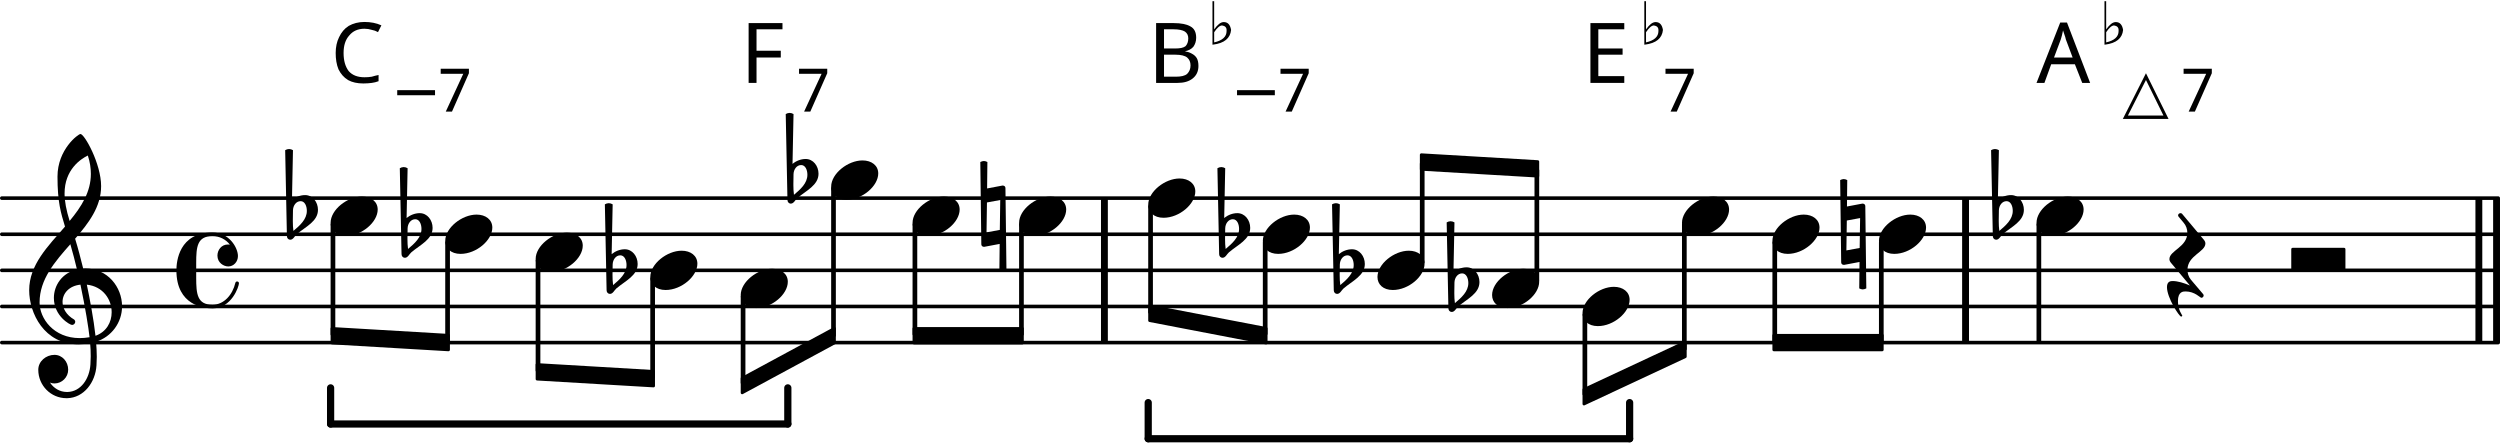
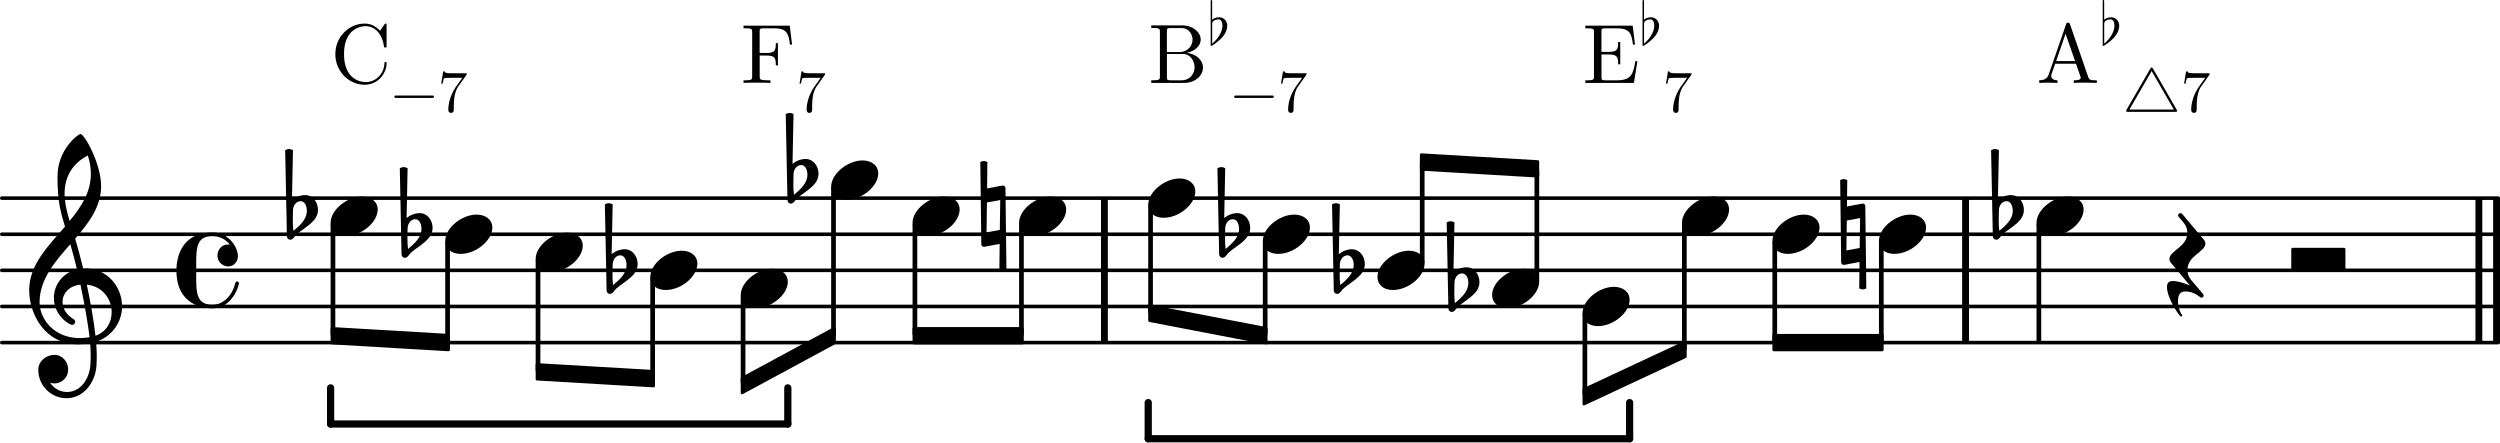
<svg xmlns="http://www.w3.org/2000/svg" version="1.2" width="121.656mm" height="21.524mm" viewBox="0 0 69.229 12.248" id="svg87">
  <defs id="defs87" />
  <style type="text/css" id="style1">
tspan { white-space: pre; }
</style>
  <g transform="translate(69.0387,7.4863)" id="g1">
-     <rect x="0" y="-2" width="0.19" height="4" ry="0" fill="currentColor" id="rect1" />
+     <path id="rect1" style="fill:currentColor" d="M 0,-2 H 0.19 V 2 H 0 Z" />
  </g>
  <g transform="translate(68.5487,7.4863)" id="g2">
-     <rect x="0" y="-2" width="0.19" height="4" ry="0" fill="currentColor" id="rect2" />
+     <path id="rect2" style="fill:currentColor" d="M 0,-2 H 0.19 V 2 H 0 Z" />
  </g>
  <g transform="translate(0,9.4863)" id="g3">
-     <line stroke-linejoin="round" stroke-linecap="round" stroke-width="0.1" stroke="currentColor" x1="0.05" y1="0" x2="69.179" y2="0" id="line2" />
+     <path id="line2" style="stroke:currentColor;stroke-width:0.1;stroke-linecap:round;stroke-linejoin:round" d="M 0.05,0 H 69.179" />
  </g>
  <g transform="translate(0,8.4863)" id="g4">
-     <line stroke-linejoin="round" stroke-linecap="round" stroke-width="0.1" stroke="currentColor" x1="0.05" y1="0" x2="69.179" y2="0" id="line3" />
+     <path id="line3" style="stroke:currentColor;stroke-width:0.1;stroke-linecap:round;stroke-linejoin:round" d="M 0.05,0 H 69.179" />
  </g>
  <g transform="translate(0,7.4863)" id="g5">
-     <line stroke-linejoin="round" stroke-linecap="round" stroke-width="0.1" stroke="currentColor" x1="0.05" y1="0" x2="69.179" y2="0" id="line4" />
+     <path id="line4" style="stroke:currentColor;stroke-width:0.1;stroke-linecap:round;stroke-linejoin:round" d="M 0.05,0 H 69.179" />
  </g>
  <g transform="translate(0,6.4863)" id="g6">
-     <line stroke-linejoin="round" stroke-linecap="round" stroke-width="0.1" stroke="currentColor" x1="0.05" y1="0" x2="69.179" y2="0" id="line5" />
+     <path id="line5" style="stroke:currentColor;stroke-width:0.1;stroke-linecap:round;stroke-linejoin:round" d="M 0.05,0 H 69.179" />
  </g>
  <g transform="translate(0,5.4863)" id="g7">
-     <line stroke-linejoin="round" stroke-linecap="round" stroke-width="0.1" stroke="currentColor" x1="0.05" y1="0" x2="69.179" y2="0" id="line6" />
+     <path id="line6" style="stroke:currentColor;stroke-width:0.1;stroke-linecap:round;stroke-linejoin:round" d="M 0.05,0 H 69.179" />
  </g>
  <g transform="translate(54.3345,7.4863)" id="g8">
-     <rect x="0" y="-2" width="0.19" height="4" ry="0" fill="currentColor" id="rect7" />
+     <path id="rect7" style="fill:currentColor" d="M 0,-2 H 0.19 V 2 H 0 Z" />
  </g>
  <g transform="translate(30.4879,7.4863)" id="g9">
-     <rect x="0" y="-2" width="0.19" height="4" ry="0" fill="currentColor" id="rect8" />
+     <path id="rect8" style="fill:currentColor" d="M 0,-2 H 0.19 V 2 H 0 Z" />
  </g>
  <g transform="translate(49.0811,9.4863)" id="g10">
-     <polygon stroke-linejoin="round" stroke-linecap="round" stroke-width="0.08" fill="currentColor" stroke="currentColor" points="0.04,0.2 0.04,-0.2 3.04,-0.2 3.04,0.2 " id="polygon9" />
+     <path id="polygon9" style="fill:currentColor;stroke:currentColor;stroke-width:0.08;stroke-linecap:round;stroke-linejoin:round" d="M 3.04,-0.2 V 0.2 H 0.04 v -0.4 z" />
  </g>
  <g transform="translate(43.8227,10.9863)" id="g11">
-     <polygon stroke-linejoin="round" stroke-linecap="round" stroke-width="0.08" fill="currentColor" stroke="currentColor" points="0.04,0.2 0.04,-0.2 2.844,-1.51 2.844,-1.11 " id="polygon10" />
+     <path id="polygon10" style="fill:currentColor;stroke:currentColor;stroke-width:0.08;stroke-linecap:round;stroke-linejoin:round" d="m 2.844,-1.51 v 0.4 L 0.04,0.2 v -0.4 z" />
  </g>
  <g transform="translate(9.155,2.2955)" id="g12">
-     <text font-family="'NewComputerModern Math'" font-size="2.331px" text-anchor="start" fill="currentColor" id="text11">
-       <tspan id="tspan11">C</tspan>
-     </text>
+     <path style="font-size:2.331px;font-family:'NewComputerModern Math';white-space:pre" d="m 1.55,-0.543 c 0,-0.023 0,-0.04 -0.03,-0.04 -0.026,0 -0.026,0.014 -0.028,0.037 -0.019,0.333 -0.268,0.524 -0.522,0.524 -0.142,0 -0.599,-0.079 -0.599,-0.774 0,-0.697 0.455,-0.776 0.597,-0.776 0.254,0 0.461,0.212 0.508,0.552 0.005,0.033 0.005,0.04 0.037,0.04 0.037,0 0.037,-0.007 0.037,-0.056 v -0.552 c 0,-0.04 0,-0.056 -0.026,-0.056 -0.009,0 -0.019,0 -0.037,0.028 l -0.117,0.172 C 1.284,-1.527 1.165,-1.643 0.942,-1.643 c -0.436,0 -0.811,0.371 -0.811,0.846 0,0.482 0.378,0.848 0.811,0.848 0.38,0 0.608,-0.324 0.608,-0.594 z" id="text11" aria-label="C" />
  </g>
  <g transform="translate(10.828,3.0901)" id="g13">
-     <text font-family="'NewComputerModern Math'" font-size="1.648px" text-anchor="start" fill="currentColor" id="text12">
-       <tspan id="tspan12">−</tspan>
-     </text>
+     <path style="font-size:1.648px;font-family:'NewComputerModern Math';white-space:pre" d="m 1.19,-0.412 c 0,-0.018 -0.015,-0.033 -0.033,-0.033 H 0.125 c -0.018,0 -0.033,0.015 -0.033,0.033 0,0.018 0.015,0.033 0.033,0.033 h 1.032 c 0.018,0 0.033,-0.015 0.033,-0.033 z" id="text12" aria-label="−" />
  </g>
  <g transform="translate(12.1255,3.0901)" id="g14">
-     <text font-family="'NewComputerModern Math'" font-size="1.648px" text-anchor="start" fill="currentColor" id="text13">
-       <tspan id="tspan13">7</tspan>
-     </text>
+     <path style="font-size:1.648px;font-family:'NewComputerModern Math';white-space:pre" d="M 0.799,-1.061 H 0.399 c -0.201,0 -0.204,-0.021 -0.211,-0.053 h -0.041 L 0.092,-0.775 h 0.041 c 0.005,-0.026 0.02,-0.13 0.041,-0.15 0.012,-0.01 0.14,-0.01 0.162,-0.01 h 0.341 l -0.185,0.26 c -0.148,0.222 -0.203,0.452 -0.203,0.62 0,0.016 0,0.091 0.076,0.091 0.076,0 0.076,-0.074 0.076,-0.091 v -0.084 c 0,-0.091 0.005,-0.181 0.018,-0.27 0.007,-0.038 0.03,-0.18 0.102,-0.282 l 0.222,-0.313 C 0.799,-1.023 0.799,-1.027 0.799,-1.061 Z" id="text13" aria-label="7" />
  </g>
  <g transform="translate(9.155,5.9863)" id="g15">
    <path transform="scale(0.004,-0.004)" d="M 0,-46 C 0,45 116,136 217,136 280,136 326,101 326,46 326,-41 216,-136 106,-136 39,-136 0,-97 0,-46 Z" fill="currentColor" id="path14" />
  </g>
  <g transform="translate(0.8,8.4863)" id="g16">
    <path transform="scale(0.004,-0.004)" d="m 266,-635 h -6 c -108,0 -195,88 -195,197 0,58 53,103 112,103 54,0 95,-47 95,-103 0,-52 -43,-95 -95,-95 -11,0 -21,2 -31,6 26,-39 68,-65 117,-65 h 4 z m 135,786 c 19,-89 48,-242 60,-354 76,27 112,94 112,163 0,89 -60,179 -172,191 z M 74,28 c 0,-112 98,-247 278,-247 21,0 44,2 68,6 -7,64 -29,203 -63,364 -79,-8 -124,-61 -124,-119 0,-44 25,-91 81,-123 5,-5 7,-10 7,-15 0,-11 -10,-22 -22,-22 -15,0 -126,62 -126,187 0,88 58,174 160,197 -14,58 -29,117 -46,175 C 180,310 74,188 74,28 Z m 283,1166 c 28,0 143,-206 143,-361 0,-143 -86,-255 -180,-364 21,-68 39,-138 56,-207 5,0 10,1 14,1 155,0 255,-129 255,-262 0,-113 -74,-212 -180,-245 3,-35 5,-70 5,-105 0,-19 -1,-39 -2,-58 -7,-119 -88,-225 -202,-228 l 1,43 c 93,2 153,92 159,191 1,18 2,37 2,55 0,31 -1,61 -4,92 -28,-5 -55,-8 -80,-8 -239,0 -342,217 -342,374 0,177 131,306 248,441 -29,96 -52,170 -52,346 0,189 144,295 159,295 z M 247,782 c 0,-55 12,-115 35,-190 83,100 147,202 147,326 0,40 -6,82 -21,127 -49,-24 -161,-97 -161,-263 z" fill="currentColor" id="path15" />
  </g>
  <g transform="translate(4.885,7.4863)" id="g17">
    <path transform="scale(0.004,-0.004)" d="M 433,-89 C 433,-111 383,-263 250,-263 191,-263 0,-244 0,0 0,62 18,262 250,262 366,262 426,156 426,99 426,59 396,27 359,27 c -31,0 -75,25 -75,75 0,38 27,77 72,77 4,0 9,0 14,-1 -28,37 -72,59 -120,59 C 144,237 137,164 137,51 V 0 -51 c 0,-113 7,-187 113,-187 80,0 139,70 158,151 2,7 7,10 12,10 6,0 13,-4 13,-12 z" fill="currentColor" id="path16" />
  </g>
  <g transform="translate(9.22,7.4863)" id="g18">
-     <rect x="-0.065" y="-1.314" width="0.13" height="3.128" ry="0.04" fill="currentColor" id="rect17" />
+     <path id="rect17" style="fill:currentColor" d="m -0.025,-1.314 h 0.05 c 0.022,0 0.04,0.018 0.04,0.04 v 3.048 c 0,0.022 -0.018,0.04 -0.04,0.04 h -0.05 c -0.022,0 -0.04,-0.018 -0.04,-0.04 V -1.274 c 0,-0.022 0.018,-0.04 0.04,-0.04 z" />
  </g>
  <g transform="translate(8.005,5.9863)" id="g19">
    <path transform="scale(0.004,-0.004)" d="m 27,41 -1,-66 v -11 c 0,-22 1,-44 4,-66 45,38 93,80 93,139 0,33 -14,67 -43,67 C 49,104 28,74 27,41 Z m -42,-179 -12,595 c 8,5 18,8 27,8 9,0 19,-3 27,-8 L 20,112 c 25,21 58,34 91,34 52,0 89,-48 89,-102 0,-80 -86,-117 -147,-169 -15,-13 -24,-38 -45,-38 -13,0 -23,11 -23,25 z" fill="currentColor" id="path18" />
  </g>
  <g transform="translate(39.3185,4.4863)" id="g20">
-     <polygon stroke-linejoin="round" stroke-linecap="round" stroke-width="0.08" fill="currentColor" stroke="currentColor" points="0.04,0.2 0.04,-0.2 3.264,-0.01 3.264,0.39 " id="polygon19" />
+     <path id="polygon19" style="fill:currentColor;stroke:currentColor;stroke-width:0.08;stroke-linecap:round;stroke-linejoin:round" d="m 3.264,-0.01 v 0.4 L 0.04,0.2 v -0.4 z" />
  </g>
  <g transform="translate(12.3292,6.4863)" id="g21">
    <path transform="scale(0.004,-0.004)" d="M 0,-46 C 0,45 116,136 217,136 280,136 326,101 326,46 326,-41 216,-136 106,-136 39,-136 0,-97 0,-46 Z" fill="currentColor" id="path20" />
  </g>
  <g transform="translate(12.3942,7.4863)" id="g22">
-     <rect x="-0.065" y="-0.814" width="0.13" height="2.81" ry="0.04" fill="currentColor" id="rect21" />
+     <path id="rect21" style="fill:currentColor" d="m -0.025,-0.814 h 0.05 c 0.022,0 0.04,0.018 0.04,0.04 V 1.956 c 0,0.022 -0.018,0.04 -0.04,0.04 h -0.05 c -0.022,0 -0.04,-0.018 -0.04,-0.04 v -2.73 c 0,-0.022 0.018,-0.04 0.04,-0.04 z" />
  </g>
  <g transform="translate(11.1792,6.4863)" id="g23">
    <path transform="scale(0.004,-0.004)" d="m 27,41 -1,-66 v -11 c 0,-22 1,-44 4,-66 45,38 93,80 93,139 0,33 -14,67 -43,67 C 49,104 28,74 27,41 Z m -42,-179 -12,595 c 8,5 18,8 27,8 9,0 19,-3 27,-8 L 20,112 c 25,21 58,34 91,34 52,0 89,-48 89,-102 0,-80 -86,-117 -147,-169 -15,-13 -24,-38 -45,-38 -13,0 -23,11 -23,25 z" fill="currentColor" id="path22" />
  </g>
  <g transform="translate(31.7959,8.6763)" id="g24">
-     <polygon stroke-linejoin="round" stroke-linecap="round" stroke-width="0.08" fill="currentColor" stroke="currentColor" points="0.04,0.2 0.04,-0.2 3.264,0.42 3.264,0.82 " id="polygon23" />
+     <path id="polygon23" style="fill:currentColor;stroke:currentColor;stroke-width:0.08;stroke-linecap:round;stroke-linejoin:round" d="m 3.264,0.42 v 0.4 L 0.04,0.2 v -0.4 z" />
  </g>
  <g transform="translate(14.8334,6.9863)" id="g25">
    <path transform="scale(0.004,-0.004)" d="M 0,-46 C 0,45 116,136 217,136 280,136 326,101 326,46 326,-41 216,-136 106,-136 39,-136 0,-97 0,-46 Z" fill="currentColor" id="path24" />
  </g>
  <g transform="translate(14.8984,7.4863)" id="g26">
-     <rect x="-0.065" y="-0.314" width="0.13" height="3.128" ry="0.04" fill="currentColor" id="rect25" />
+     <path id="rect25" style="fill:currentColor" d="m -0.025,-0.314 h 0.05 c 0.022,0 0.04,0.018 0.04,0.04 V 2.774 c 0,0.022 -0.018,0.04 -0.04,0.04 h -0.05 c -0.022,0 -0.04,-0.018 -0.04,-0.04 v -3.048 c 0,-0.022 0.018,-0.04 0.04,-0.04 z" />
  </g>
  <g transform="translate(25.2702,9.2963)" id="g27">
-     <polygon stroke-linejoin="round" stroke-linecap="round" stroke-width="0.08" fill="currentColor" stroke="currentColor" points="0.04,0.2 0.04,-0.2 3.04,-0.2 3.04,0.2 " id="polygon26" />
+     <path id="polygon26" style="fill:currentColor;stroke:currentColor;stroke-width:0.08;stroke-linecap:round;stroke-linejoin:round" d="M 3.04,-0.2 V 0.2 H 0.04 v -0.4 z" />
  </g>
  <g transform="translate(18.0076,7.4863)" id="g28">
    <path transform="scale(0.004,-0.004)" d="M 0,-46 C 0,45 116,136 217,136 280,136 326,101 326,46 326,-41 216,-136 106,-136 39,-136 0,-97 0,-46 Z" fill="currentColor" id="path27" />
  </g>
  <g transform="translate(18.0726,7.4863)" id="g29">
-     <rect x="-0.065" y="0.186" width="0.13" height="2.81" ry="0.04" fill="currentColor" id="rect28" />
+     <path id="rect28" style="fill:currentColor" d="m -0.025,0.186 h 0.05 c 0.022,0 0.04,0.018 0.04,0.04 V 2.956 c 0,0.022 -0.018,0.04 -0.04,0.04 h -0.05 c -0.022,0 -0.04,-0.018 -0.04,-0.04 V 0.226 c 0,-0.022 0.018,-0.04 0.04,-0.04 z" />
  </g>
  <g transform="translate(16.8576,7.4863)" id="g30">
    <path transform="scale(0.004,-0.004)" d="m 27,41 -1,-66 v -11 c 0,-22 1,-44 4,-66 45,38 93,80 93,139 0,33 -14,67 -43,67 C 49,104 28,74 27,41 Z m -42,-179 -12,595 c 8,5 18,8 27,8 9,0 19,-3 27,-8 L 20,112 c 25,21 58,34 91,34 52,0 89,-48 89,-102 0,-80 -86,-117 -147,-169 -15,-13 -24,-38 -45,-38 -13,0 -23,11 -23,25 z" fill="currentColor" id="path29" />
  </g>
  <g transform="translate(20.5118,2.2955)" id="g31">
-     <text font-family="'NewComputerModern Math'" font-size="2.331px" text-anchor="start" fill="currentColor" id="text30">
-       <tspan id="tspan30">F</tspan>
-     </text>
+     <path style="font-size:2.331px;font-family:'NewComputerModern Math';white-space:pre" d="M 1.422,-1.061 1.357,-1.585 H 0.077 v 0.072 h 0.056 c 0.179,0 0.184,0.026 0.184,0.11 v 1.221 c 0,0.084 -0.005,0.11 -0.184,0.11 H 0.077 V 0 c 0.082,-0.007 0.263,-0.007 0.354,-0.007 0.096,0 0.308,0 0.392,0.007 v -0.072 h -0.077 c -0.221,0 -0.221,-0.03 -0.221,-0.112 v -0.573 h 0.2 c 0.224,0 0.247,0.075 0.247,0.273 h 0.058 V -1.102 h -0.058 c 0,0.196 -0.023,0.273 -0.247,0.273 H 0.524 V -1.419 c 0,-0.077 0.005,-0.093 0.114,-0.093 h 0.28 c 0.35,0 0.408,0.131 0.445,0.452 z" id="text30" aria-label="F" />
  </g>
  <g transform="translate(22.0483,3.0901)" id="g32">
-     <text font-family="'NewComputerModern Math'" font-size="1.648px" text-anchor="start" fill="currentColor" id="text31">
-       <tspan id="tspan31">7</tspan>
-     </text>
+     <path style="font-size:1.648px;font-family:'NewComputerModern Math';white-space:pre" d="M 0.799,-1.061 H 0.399 c -0.201,0 -0.204,-0.021 -0.211,-0.053 h -0.041 L 0.092,-0.775 h 0.041 c 0.005,-0.026 0.02,-0.13 0.041,-0.15 0.012,-0.01 0.14,-0.01 0.162,-0.01 h 0.341 l -0.185,0.26 c -0.148,0.222 -0.203,0.452 -0.203,0.62 0,0.016 0,0.091 0.076,0.091 0.076,0 0.076,-0.074 0.076,-0.091 v -0.084 c 0,-0.091 0.005,-0.181 0.018,-0.27 0.007,-0.038 0.03,-0.18 0.102,-0.282 l 0.222,-0.313 C 0.799,-1.023 0.799,-1.027 0.799,-1.061 Z" id="text31" aria-label="7" />
  </g>
  <g transform="translate(20.5118,7.9863)" id="g33">
    <path transform="scale(0.004,-0.004)" d="M 0,-46 C 0,45 116,136 217,136 280,136 326,101 326,46 326,-41 216,-136 106,-136 39,-136 0,-97 0,-46 Z" fill="currentColor" id="path32" />
  </g>
  <g transform="translate(20.5768,7.4863)" id="g34">
-     <rect x="-0.065" y="0.686" width="0.13" height="2.47" ry="0.04" fill="currentColor" id="rect33" />
+     <path id="rect33" style="fill:currentColor" d="m -0.025,0.686 h 0.05 c 0.022,0 0.04,0.018 0.04,0.04 V 3.116 c 0,0.022 -0.018,0.04 -0.04,0.04 h -0.05 c -0.022,0 -0.04,-0.018 -0.04,-0.04 V 0.726 c 0,-0.022 0.018,-0.04 0.04,-0.04 z" />
  </g>
  <g transform="translate(31.7959,12.1485)" id="g35">
-     <line stroke-linejoin="round" stroke-linecap="round" stroke-width="0.2" stroke="currentColor" x1="13.331" y1="0" x2="13.331" y2="-1" id="line34" />
+     <path id="line34" style="stroke:currentColor;stroke-width:0.2;stroke-linecap:round;stroke-linejoin:round" d="M 13.331,0 V -1" />
  </g>
  <g transform="translate(31.7959,12.1485)" id="g36">
-     <line stroke-linejoin="round" stroke-linecap="round" stroke-width="0.2" stroke="currentColor" x1="0" y1="0" x2="0" y2="-1" id="line35" />
+     <path id="line35" style="stroke:currentColor;stroke-width:0.2;stroke-linecap:round;stroke-linejoin:round" d="M 0,0 V -1" />
  </g>
  <g transform="translate(31.7959,12.1485)" id="g37">
-     <line stroke-linejoin="round" stroke-linecap="round" stroke-width="0.2" stroke="currentColor" x1="0" y1="0" x2="13.331" y2="0" id="line36" />
+     <path id="line36" style="stroke:currentColor;stroke-width:0.2;stroke-linecap:round;stroke-linejoin:round" d="M 0,0 H 13.331" />
  </g>
  <g transform="translate(23.016,4.9863)" id="g38">
    <path transform="scale(0.004,-0.004)" d="M 0,-46 C 0,45 116,136 217,136 280,136 326,101 326,46 326,-41 216,-136 106,-136 39,-136 0,-97 0,-46 Z" fill="currentColor" id="path37" />
  </g>
  <g transform="translate(23.081,7.4863)" id="g39">
-     <rect x="-0.065" y="-2.314" width="0.13" height="4.158" ry="0.04" fill="currentColor" id="rect38" />
+     <path id="rect38" style="fill:currentColor" d="m -0.025,-2.314 h 0.05 c 0.022,0 0.04,0.018 0.04,0.04 v 4.078 c 0,0.022 -0.018,0.04 -0.04,0.04 h -0.05 c -0.022,0 -0.04,-0.018 -0.04,-0.04 v -4.078 c 0,-0.022 0.018,-0.04 0.04,-0.04 z" />
  </g>
  <g transform="translate(21.866,4.9863)" id="g40">
    <path transform="scale(0.004,-0.004)" d="m 27,41 -1,-66 v -11 c 0,-22 1,-44 4,-66 45,38 93,80 93,139 0,33 -14,67 -43,67 C 49,104 28,74 27,41 Z m -42,-179 -12,595 c 8,5 18,8 27,8 9,0 19,-3 27,-8 L 20,112 c 25,21 58,34 91,34 52,0 89,-48 89,-102 0,-80 -86,-117 -147,-169 -15,-13 -24,-38 -45,-38 -13,0 -23,11 -23,25 z" fill="currentColor" id="path39" />
  </g>
  <g transform="translate(20.5118,10.6763)" id="g41">
-     <polygon stroke-linejoin="round" stroke-linecap="round" stroke-width="0.08" fill="currentColor" stroke="currentColor" points="0.04,0.2 0.04,-0.2 2.594,-1.58 2.594,-1.18 " id="polygon40" />
+     <path id="polygon40" style="fill:currentColor;stroke:currentColor;stroke-width:0.08;stroke-linecap:round;stroke-linejoin:round" d="m 2.594,-1.58 v 0.4 L 0.04,0.2 v -0.4 z" />
  </g>
  <g transform="translate(25.2702,5.9863)" id="g42">
    <path transform="scale(0.004,-0.004)" d="M 0,-46 C 0,45 116,136 217,136 280,136 326,101 326,46 326,-41 216,-136 106,-136 39,-136 0,-97 0,-46 Z" fill="currentColor" id="path41" />
  </g>
  <g transform="translate(25.3352,7.4863)" id="g43">
-     <rect x="-0.065" y="-1.314" width="0.13" height="3.124" ry="0.04" fill="currentColor" id="rect42" />
+     <path id="rect42" style="fill:currentColor" d="m -0.025,-1.314 h 0.05 c 0.022,0 0.04,0.018 0.04,0.04 v 3.044 c 0,0.022 -0.018,0.04 -0.04,0.04 h -0.05 c -0.022,0 -0.04,-0.018 -0.04,-0.04 V -1.274 c 0,-0.022 0.018,-0.04 0.04,-0.04 z" />
  </g>
  <g transform="translate(14.8334,10.2963)" id="g44">
-     <polygon stroke-linejoin="round" stroke-linecap="round" stroke-width="0.08" fill="currentColor" stroke="currentColor" points="0.04,0.2 0.04,-0.2 3.264,-0.01 3.264,0.39 " id="polygon43" />
+     <path id="polygon43" style="fill:currentColor;stroke:currentColor;stroke-width:0.08;stroke-linecap:round;stroke-linejoin:round" d="m 3.264,-0.01 v 0.4 L 0.04,0.2 v -0.4 z" />
  </g>
  <g transform="translate(28.2204,5.9863)" id="g45">
    <path transform="scale(0.004,-0.004)" d="M 0,-46 C 0,45 116,136 217,136 280,136 326,101 326,46 326,-41 216,-136 106,-136 39,-136 0,-97 0,-46 Z" fill="currentColor" id="path44" />
  </g>
  <g transform="translate(28.2854,7.4863)" id="g46">
-     <rect x="-0.065" y="-1.314" width="0.13" height="3.124" ry="0.04" fill="currentColor" id="rect45" />
+     <path id="rect45" style="fill:currentColor" d="m -0.025,-1.314 h 0.05 c 0.022,0 0.04,0.018 0.04,0.04 v 3.044 c 0,0.022 -0.018,0.04 -0.04,0.04 h -0.05 c -0.022,0 -0.04,-0.018 -0.04,-0.04 V -1.274 c 0,-0.022 0.018,-0.04 0.04,-0.04 z" />
  </g>
  <g transform="translate(27.1744,5.9863)" id="g47">
    <path transform="scale(0.004,-0.004)" d="m -7,375 c 8,4 17,7 25,7 8,0 16,-3 24,-7 l -2,-183 106,20 h 3 c 10,0 18,-7 18,-17 l 7,-570 c -8,-4 -17,-7 -25,-7 -8,0 -16,3 -24,7 l 2,183 -106,-20 h -3 c -10,0 -18,7 -18,17 z M 131,112 39,95 l -3,-207 92,17 z" fill="currentColor" id="path46" />
  </g>
  <g transform="translate(9.155,9.2963)" id="g48">
-     <polygon stroke-linejoin="round" stroke-linecap="round" stroke-width="0.08" fill="currentColor" stroke="currentColor" points="0.04,0.2 0.04,-0.2 3.264,-0.01 3.264,0.39 " id="polygon47" />
+     <path id="polygon47" style="fill:currentColor;stroke:currentColor;stroke-width:0.08;stroke-linecap:round;stroke-linejoin:round" d="m 3.264,-0.01 v 0.4 L 0.04,0.2 v -0.4 z" />
  </g>
  <g transform="translate(31.7959,2.2955)" id="g49">
-     <text font-family="'NewComputerModern Math'" font-size="2.331px" text-anchor="start" fill="currentColor" id="text48">
-       <tspan id="tspan48">B</tspan>
-     </text>
+     <path style="font-size:2.331px;font-family:'NewComputerModern Math';white-space:pre" d="m 1.517,-0.427 c 0,-0.203 -0.191,-0.378 -0.45,-0.406 0.226,-0.044 0.387,-0.193 0.387,-0.366 0,-0.203 -0.214,-0.394 -0.517,-0.394 H 0.084 v 0.072 H 0.14 c 0.179,0 0.184,0.026 0.184,0.11 v 1.228 c 0,0.084 -0.005,0.11 -0.184,0.11 H 0.084 V 0 H 0.998 C 1.308,0 1.517,-0.207 1.517,-0.427 Z M 1.228,-1.198 c 0,0.149 -0.114,0.345 -0.373,0.345 H 0.517 V -1.426 c 0,-0.077 0.005,-0.093 0.114,-0.093 h 0.289 c 0.226,0 0.308,0.198 0.308,0.322 z m 0.056,0.769 c 0,0.165 -0.121,0.357 -0.361,0.357 h -0.291 c -0.11,0 -0.114,-0.016 -0.114,-0.093 v -0.636 h 0.438 c 0.231,0 0.329,0.217 0.329,0.373 z" id="text48" aria-label="B" />
  </g>
  <g transform="translate(33.4347,1.236)" id="g50">
-     <text font-family="'NewComputerModern Math'" font-size="1.648px" text-anchor="start" fill="currentColor" id="text49">
-       <tspan id="tspan49">♭</tspan>
-     </text>
+     <path style="font-size:1.648px;font-family:'NewComputerModern Math';white-space:pre" d="m 0.549,-0.529 c 0,-0.122 -0.091,-0.229 -0.226,-0.229 -0.092,0 -0.158,0.038 -0.191,0.069 v -0.501 c 0,-0.031 0,-0.046 -0.02,-0.046 -0.021,0 -0.021,0.013 -0.021,0.046 v 1.18 c 0,0.033 0,0.046 0.021,0.046 0.016,0 0.188,-0.119 0.279,-0.216 0.091,-0.097 0.158,-0.213 0.158,-0.349 z m -0.133,0 c 0,0.26 -0.244,0.47 -0.283,0.503 v -0.539 c 0,-0.038 0,-0.073 0.054,-0.104 0.051,-0.03 0.124,-0.03 0.124,-0.03 0.076,0 0.105,0.089 0.105,0.17 z" id="text49" aria-label="♭" />
  </g>
  <g transform="translate(34.0835,3.0901)" id="g51">
-     <text font-family="'NewComputerModern Math'" font-size="1.648px" text-anchor="start" fill="currentColor" id="text50">
-       <tspan id="tspan50">−</tspan>
-     </text>
+     <path style="font-size:1.648px;font-family:'NewComputerModern Math';white-space:pre" d="m 1.19,-0.412 c 0,-0.018 -0.015,-0.033 -0.033,-0.033 H 0.125 c -0.018,0 -0.033,0.015 -0.033,0.033 0,0.018 0.015,0.033 0.033,0.033 h 1.032 c 0.018,0 0.033,-0.015 0.033,-0.033 z" id="text50" aria-label="−" />
  </g>
  <g transform="translate(35.3809,3.0901)" id="g52">
-     <text font-family="'NewComputerModern Math'" font-size="1.648px" text-anchor="start" fill="currentColor" id="text51">
-       <tspan id="tspan51">7</tspan>
-     </text>
+     <path style="font-size:1.648px;font-family:'NewComputerModern Math';white-space:pre" d="M 0.799,-1.061 H 0.399 c -0.201,0 -0.204,-0.021 -0.211,-0.053 h -0.041 L 0.092,-0.775 h 0.041 c 0.005,-0.026 0.02,-0.13 0.041,-0.15 0.012,-0.01 0.14,-0.01 0.162,-0.01 h 0.341 l -0.185,0.26 c -0.148,0.222 -0.203,0.452 -0.203,0.62 0,0.016 0,0.091 0.076,0.091 0.076,0 0.076,-0.074 0.076,-0.091 v -0.084 c 0,-0.091 0.005,-0.181 0.018,-0.27 0.007,-0.038 0.03,-0.18 0.102,-0.282 l 0.222,-0.313 C 0.799,-1.023 0.799,-1.027 0.799,-1.061 Z" id="text51" aria-label="7" />
  </g>
  <g transform="translate(31.7959,5.4863)" id="g53">
    <path transform="scale(0.004,-0.004)" d="M 0,-46 C 0,45 116,136 217,136 280,136 326,101 326,46 326,-41 216,-136 106,-136 39,-136 0,-97 0,-46 Z" fill="currentColor" id="path52" />
  </g>
  <g transform="translate(31.8609,7.4863)" id="g54">
-     <rect x="-0.065" y="-1.814" width="0.13" height="3.016" ry="0.04" fill="currentColor" id="rect53" />
+     <path id="rect53" style="fill:currentColor" d="m -0.025,-1.814 h 0.05 c 0.022,0 0.04,0.018 0.04,0.04 v 2.936 c 0,0.022 -0.018,0.04 -0.04,0.04 h -0.05 c -0.022,0 -0.04,-0.018 -0.04,-0.04 V -1.774 c 0,-0.022 0.018,-0.04 0.04,-0.04 z" />
  </g>
  <g transform="translate(9.155,11.7407)" id="g55">
-     <line stroke-linejoin="round" stroke-linecap="round" stroke-width="0.2" stroke="currentColor" x1="12.661" y1="0" x2="12.661" y2="-1" id="line54" />
+     <path id="line54" style="stroke:currentColor;stroke-width:0.2;stroke-linecap:round;stroke-linejoin:round" d="M 12.661,0 V -1" />
  </g>
  <g transform="translate(9.155,11.7407)" id="g56">
-     <line stroke-linejoin="round" stroke-linecap="round" stroke-width="0.2" stroke="currentColor" x1="0" y1="0" x2="0" y2="-1" id="line55" />
+     <path id="line55" style="stroke:currentColor;stroke-width:0.2;stroke-linecap:round;stroke-linejoin:round" d="M 0,0 V -1" />
  </g>
  <g transform="translate(9.155,11.7407)" id="g57">
-     <line stroke-linejoin="round" stroke-linecap="round" stroke-width="0.2" stroke="currentColor" x1="0" y1="0" x2="12.661" y2="0" id="line56" />
+     <path id="line56" style="stroke:currentColor;stroke-width:0.2;stroke-linecap:round;stroke-linejoin:round" d="M 0,0 H 12.661" />
  </g>
  <g transform="translate(34.9701,6.4863)" id="g58">
    <path transform="scale(0.004,-0.004)" d="M 0,-46 C 0,45 116,136 217,136 280,136 326,101 326,46 326,-41 216,-136 106,-136 39,-136 0,-97 0,-46 Z" fill="currentColor" id="path57" />
  </g>
  <g transform="translate(35.0351,7.4863)" id="g59">
-     <rect x="-0.065" y="-0.814" width="0.13" height="2.612" ry="0.04" fill="currentColor" id="rect58" />
+     <path id="rect58" style="fill:currentColor" d="m -0.025,-0.814 h 0.05 c 0.022,0 0.04,0.018 0.04,0.04 V 1.758 c 0,0.022 -0.018,0.04 -0.04,0.04 h -0.05 c -0.022,0 -0.04,-0.018 -0.04,-0.04 v -2.532 c 0,-0.022 0.018,-0.04 0.04,-0.04 z" />
  </g>
  <g transform="translate(33.8201,6.4863)" id="g60">
    <path transform="scale(0.004,-0.004)" d="m 27,41 -1,-66 v -11 c 0,-22 1,-44 4,-66 45,38 93,80 93,139 0,33 -14,67 -43,67 C 49,104 28,74 27,41 Z m -42,-179 -12,595 c 8,5 18,8 27,8 9,0 19,-3 27,-8 L 20,112 c 25,21 58,34 91,34 52,0 89,-48 89,-102 0,-80 -86,-117 -147,-169 -15,-13 -24,-38 -45,-38 -13,0 -23,11 -23,25 z" fill="currentColor" id="path59" />
  </g>
  <g transform="translate(38.1443,7.4863)" id="g61">
    <path transform="scale(0.004,-0.004)" d="M 0,-46 C 0,45 116,136 217,136 280,136 326,101 326,46 326,-41 216,-136 106,-136 39,-136 0,-97 0,-46 Z" fill="currentColor" id="path60" />
  </g>
  <g transform="translate(39.3835,7.4863)" id="g62">
-     <rect x="-0.065" y="-2.996" width="0.13" height="2.81" ry="0.04" fill="currentColor" id="rect61" />
+     <path id="rect61" style="fill:currentColor" d="m -0.025,-2.996 h 0.05 c 0.022,0 0.04,0.018 0.04,0.04 v 2.73 c 0,0.022 -0.018,0.04 -0.04,0.04 h -0.05 c -0.022,0 -0.04,-0.018 -0.04,-0.04 V -2.956 c 0,-0.022 0.018,-0.04 0.04,-0.04 z" />
  </g>
  <g transform="translate(36.9943,7.4863)" id="g63">
    <path transform="scale(0.004,-0.004)" d="m 27,41 -1,-66 v -11 c 0,-22 1,-44 4,-66 45,38 93,80 93,139 0,33 -14,67 -43,67 C 49,104 28,74 27,41 Z m -42,-179 -12,595 c 8,5 18,8 27,8 9,0 19,-3 27,-8 L 20,112 c 25,21 58,34 91,34 52,0 89,-48 89,-102 0,-80 -86,-117 -147,-169 -15,-13 -24,-38 -45,-38 -13,0 -23,11 -23,25 z" fill="currentColor" id="path62" />
  </g>
  <g transform="translate(41.3185,7.9863)" id="g64">
    <path transform="scale(0.004,-0.004)" d="M 0,-46 C 0,45 116,136 217,136 280,136 326,101 326,46 326,-41 216,-136 106,-136 39,-136 0,-97 0,-46 Z" fill="currentColor" id="path63" />
  </g>
  <g transform="translate(42.5577,7.4863)" id="g65">
-     <rect x="-0.065" y="-2.814" width="0.13" height="3.128" ry="0.04" fill="currentColor" id="rect64" />
+     <path id="rect64" style="fill:currentColor" d="m -0.025,-2.814 h 0.05 c 0.022,0 0.04,0.018 0.04,0.04 v 3.048 c 0,0.022 -0.018,0.04 -0.04,0.04 h -0.05 c -0.022,0 -0.04,-0.018 -0.04,-0.04 V -2.774 c 0,-0.022 0.018,-0.04 0.04,-0.04 z" />
  </g>
  <g transform="translate(40.1685,7.9863)" id="g66">
    <path transform="scale(0.004,-0.004)" d="m 27,41 -1,-66 v -11 c 0,-22 1,-44 4,-66 45,38 93,80 93,139 0,33 -14,67 -43,67 C 49,104 28,74 27,41 Z m -42,-179 -12,595 c 8,5 18,8 27,8 9,0 19,-3 27,-8 L 20,112 c 25,21 58,34 91,34 52,0 89,-48 89,-102 0,-80 -86,-117 -147,-169 -15,-13 -24,-38 -45,-38 -13,0 -23,11 -23,25 z" fill="currentColor" id="path65" />
  </g>
  <g transform="translate(43.8227,2.2955)" id="g67">
-     <text font-family="'NewComputerModern Math'" font-size="2.331px" text-anchor="start" fill="currentColor" id="text66">
-       <tspan id="tspan66">E</tspan>
-     </text>
+     <path style="font-size:2.331px;font-family:'NewComputerModern Math';white-space:pre" d="m 1.52,-0.601 h -0.058 c -0.058,0.359 -0.112,0.529 -0.513,0.529 h -0.31 c -0.11,0 -0.114,-0.016 -0.114,-0.093 v -0.622 h 0.21 c 0.226,0 0.252,0.075 0.252,0.273 h 0.058 V -1.133 h -0.058 c 0,0.2 -0.026,0.273 -0.252,0.273 H 0.524 V -1.419 c 0,-0.077 0.005,-0.093 0.114,-0.093 h 0.301 c 0.357,0 0.42,0.128 0.457,0.452 h 0.058 l -0.065,-0.524 H 0.077 v 0.072 h 0.056 c 0.179,0 0.184,0.026 0.184,0.11 v 1.221 c 0,0.084 -0.005,0.11 -0.184,0.11 H 0.077 V 0 H 1.422 Z" id="text66" aria-label="E" />
  </g>
  <g transform="translate(45.3933,1.236)" id="g68">
-     <text font-family="'NewComputerModern Math'" font-size="1.648px" text-anchor="start" fill="currentColor" id="text67">
-       <tspan id="tspan67">♭</tspan>
-     </text>
+     <path style="font-size:1.648px;font-family:'NewComputerModern Math';white-space:pre" d="m 0.549,-0.529 c 0,-0.122 -0.091,-0.229 -0.226,-0.229 -0.092,0 -0.158,0.038 -0.191,0.069 v -0.501 c 0,-0.031 0,-0.046 -0.02,-0.046 -0.021,0 -0.021,0.013 -0.021,0.046 v 1.18 c 0,0.033 0,0.046 0.021,0.046 0.016,0 0.188,-0.119 0.279,-0.216 0.091,-0.097 0.158,-0.213 0.158,-0.349 z m -0.133,0 c 0,0.26 -0.244,0.47 -0.283,0.503 v -0.539 c 0,-0.038 0,-0.073 0.054,-0.104 0.051,-0.03 0.124,-0.03 0.124,-0.03 0.076,0 0.105,0.089 0.105,0.17 z" id="text67" aria-label="♭" />
  </g>
  <g transform="translate(46.042,3.0901)" id="g69">
-     <text font-family="'NewComputerModern Math'" font-size="1.648px" text-anchor="start" fill="currentColor" id="text68">
-       <tspan id="tspan68">7</tspan>
-     </text>
+     <path style="font-size:1.648px;font-family:'NewComputerModern Math';white-space:pre" d="M 0.799,-1.061 H 0.399 c -0.201,0 -0.204,-0.021 -0.211,-0.053 h -0.041 L 0.092,-0.775 h 0.041 c 0.005,-0.026 0.02,-0.13 0.041,-0.15 0.012,-0.01 0.14,-0.01 0.162,-0.01 h 0.341 l -0.185,0.26 c -0.148,0.222 -0.203,0.452 -0.203,0.62 0,0.016 0,0.091 0.076,0.091 0.076,0 0.076,-0.074 0.076,-0.091 v -0.084 c 0,-0.091 0.005,-0.181 0.018,-0.27 0.007,-0.038 0.03,-0.18 0.102,-0.282 l 0.222,-0.313 C 0.799,-1.023 0.799,-1.027 0.799,-1.061 Z" id="text68" aria-label="7" />
  </g>
  <g transform="translate(43.8227,8.4863)" id="g70">
    <path transform="scale(0.004,-0.004)" d="M 0,-46 C 0,45 116,136 217,136 280,136 326,101 326,46 326,-41 216,-136 106,-136 39,-136 0,-97 0,-46 Z" fill="currentColor" id="path69" />
  </g>
  <g transform="translate(43.8877,7.4863)" id="g71">
-     <rect x="-0.065" y="1.186" width="0.13" height="2.284" ry="0.04" fill="currentColor" id="rect70" />
+     <path id="rect70" style="fill:currentColor" d="m -0.025,1.186 h 0.05 c 0.022,0 0.04,0.018 0.04,0.04 v 2.204 c 0,0.022 -0.018,0.04 -0.04,0.04 h -0.05 c -0.022,0 -0.04,-0.018 -0.04,-0.04 V 1.226 c 0,-0.022 0.018,-0.04 0.04,-0.04 z" />
  </g>
  <g transform="translate(46.5769,5.9863)" id="g72">
    <path transform="scale(0.004,-0.004)" d="M 0,-46 C 0,45 116,136 217,136 280,136 326,101 326,46 326,-41 216,-136 106,-136 39,-136 0,-97 0,-46 Z" fill="currentColor" id="path71" />
  </g>
  <g transform="translate(46.6419,7.4863)" id="g73">
-     <rect x="-0.065" y="-1.314" width="0.13" height="3.533" ry="0.04" fill="currentColor" id="rect72" />
+     <path id="rect72" style="fill:currentColor" d="m -0.025,-1.314 h 0.05 c 0.022,0 0.04,0.018 0.04,0.04 v 3.453 c 0,0.022 -0.018,0.04 -0.04,0.04 h -0.05 c -0.022,0 -0.04,-0.018 -0.04,-0.04 V -1.274 c 0,-0.022 0.018,-0.04 0.04,-0.04 z" />
  </g>
  <g transform="translate(49.0811,6.4863)" id="g74">
    <path transform="scale(0.004,-0.004)" d="M 0,-46 C 0,45 116,136 217,136 280,136 326,101 326,46 326,-41 216,-136 106,-136 39,-136 0,-97 0,-46 Z" fill="currentColor" id="path73" />
  </g>
  <g transform="translate(49.1461,7.4863)" id="g75">
-     <rect x="-0.065" y="-0.814" width="0.13" height="2.814" ry="0.04" fill="currentColor" id="rect74" />
+     <path id="rect74" style="fill:currentColor" d="m -0.025,-0.814 h 0.05 c 0.022,0 0.04,0.018 0.04,0.04 V 1.96 c 0,0.022 -0.018,0.04 -0.04,0.04 h -0.05 c -0.022,0 -0.04,-0.018 -0.04,-0.04 v -2.734 c 0,-0.022 0.018,-0.04 0.04,-0.04 z" />
  </g>
  <g transform="translate(52.0313,6.4863)" id="g76">
    <path transform="scale(0.004,-0.004)" d="M 0,-46 C 0,45 116,136 217,136 280,136 326,101 326,46 326,-41 216,-136 106,-136 39,-136 0,-97 0,-46 Z" fill="currentColor" id="path75" />
  </g>
  <g transform="translate(52.0963,7.4863)" id="g77">
-     <rect x="-0.065" y="-0.814" width="0.13" height="2.814" ry="0.04" fill="currentColor" id="rect76" />
+     <path id="rect76" style="fill:currentColor" d="m -0.025,-0.814 h 0.05 c 0.022,0 0.04,0.018 0.04,0.04 V 1.96 c 0,0.022 -0.018,0.04 -0.04,0.04 h -0.05 c -0.022,0 -0.04,-0.018 -0.04,-0.04 v -2.734 c 0,-0.022 0.018,-0.04 0.04,-0.04 z" />
  </g>
  <g transform="translate(50.9853,6.4863)" id="g78">
    <path transform="scale(0.004,-0.004)" d="m -7,375 c 8,4 17,7 25,7 8,0 16,-3 24,-7 l -2,-183 106,20 h 3 c 10,0 18,-7 18,-17 l 7,-570 c -8,-4 -17,-7 -25,-7 -8,0 -16,3 -24,7 l 2,183 -106,-20 h -3 c -10,0 -18,7 -18,17 z M 131,112 39,95 l -3,-207 92,17 z" fill="currentColor" id="path77" />
  </g>
  <g transform="translate(56.3945,2.2955)" id="g79">
-     <text font-family="'NewComputerModern Math'" font-size="2.331px" text-anchor="start" fill="currentColor" id="text78">
-       <tspan id="tspan78">A</tspan>
-     </text>
+     <path style="font-size:2.331px;font-family:'NewComputerModern Math';white-space:pre" d="m 1.671,0 v -0.072 h -0.042 c -0.14,0 -0.172,-0.016 -0.198,-0.093 l -0.503,-1.457 c -0.012,-0.03 -0.016,-0.047 -0.054,-0.047 -0.037,0 -0.044,0.014 -0.056,0.047 L 0.336,-0.228 C 0.294,-0.11 0.2,-0.075 0.075,-0.072 V 0 L 0.312,-0.007 0.58,0 v -0.072 c -0.117,0 -0.175,-0.058 -0.175,-0.119 0,-0.007 0.002,-0.03 0.005,-0.035 l 0.107,-0.305 H 1.093 L 1.217,-0.175 c 0.002,0.009 0.007,0.023 0.007,0.033 0,0.07 -0.131,0.07 -0.193,0.07 V 0 C 1.114,-0.007 1.277,-0.007 1.366,-0.007 Z M 1.068,-0.604 H 0.543 L 0.804,-1.361 Z" id="text78" aria-label="A" />
  </g>
  <g transform="translate(58.1358,1.236)" id="g80">
-     <text font-family="'NewComputerModern Math'" font-size="1.648px" text-anchor="start" fill="currentColor" id="text79">
-       <tspan id="tspan79">♭</tspan>
-     </text>
+     <path style="font-size:1.648px;font-family:'NewComputerModern Math';white-space:pre" d="m 0.549,-0.529 c 0,-0.122 -0.091,-0.229 -0.226,-0.229 -0.092,0 -0.158,0.038 -0.191,0.069 v -0.501 c 0,-0.031 0,-0.046 -0.02,-0.046 -0.021,0 -0.021,0.013 -0.021,0.046 v 1.18 c 0,0.033 0,0.046 0.021,0.046 0.016,0 0.188,-0.119 0.279,-0.216 0.091,-0.097 0.158,-0.213 0.158,-0.349 z m -0.133,0 c 0,0.26 -0.244,0.47 -0.283,0.503 v -0.539 c 0,-0.038 0,-0.073 0.054,-0.104 0.051,-0.03 0.124,-0.03 0.124,-0.03 0.076,0 0.105,0.089 0.105,0.17 z" id="text79" aria-label="♭" />
  </g>
  <g transform="translate(58.7845,3.0901)" id="g81">
-     <text font-family="'NewComputerModern Math'" font-size="1.648px" text-anchor="start" fill="currentColor" id="text80">
-       <tspan id="tspan80">△</tspan>
-     </text>
+     <path style="font-size:1.648px;font-family:'NewComputerModern Math';white-space:pre" d="m 1.503,-0.025 c 0,-0.005 -0.002,-0.012 -0.005,-0.016 L 0.826,-1.205 c -0.005,-0.01 -0.016,-0.016 -0.028,-0.016 -0.013,0 -0.023,0.007 -0.028,0.016 L 0.097,-0.041 c -0.003,0.005 -0.005,0.012 -0.005,0.016 0,0.02 0.015,0.033 0.033,0.033 h 1.345 c 0.018,0 0.033,-0.013 0.033,-0.033 z M 1.412,-0.058 H 0.183 l 0.615,-1.065 z" id="text80" aria-label="△" />
  </g>
  <g transform="translate(60.3892,3.0901)" id="g82">
-     <text font-family="'NewComputerModern Math'" font-size="1.648px" text-anchor="start" fill="currentColor" id="text81">
-       <tspan id="tspan81">7</tspan>
-     </text>
+     <path style="font-size:1.648px;font-family:'NewComputerModern Math';white-space:pre" d="M 0.799,-1.061 H 0.399 c -0.201,0 -0.204,-0.021 -0.211,-0.053 h -0.041 L 0.092,-0.775 h 0.041 c 0.005,-0.026 0.02,-0.13 0.041,-0.15 0.012,-0.01 0.14,-0.01 0.162,-0.01 h 0.341 l -0.185,0.26 c -0.148,0.222 -0.203,0.452 -0.203,0.62 0,0.016 0,0.091 0.076,0.091 0.076,0 0.076,-0.074 0.076,-0.091 v -0.084 c 0,-0.091 0.005,-0.181 0.018,-0.27 0.007,-0.038 0.03,-0.18 0.102,-0.282 l 0.222,-0.313 C 0.799,-1.023 0.799,-1.027 0.799,-1.061 Z" id="text81" aria-label="7" />
  </g>
  <g transform="translate(56.3945,5.9863)" id="g83">
    <path transform="scale(0.004,-0.004)" d="M 0,-46 C 0,45 116,136 217,136 280,136 326,101 326,46 326,-41 216,-136 106,-136 39,-136 0,-97 0,-46 Z" fill="currentColor" id="path82" />
  </g>
  <g transform="translate(56.4595,7.4863)" id="g84">
-     <rect x="-0.065" y="-1.314" width="0.13" height="3.314" ry="0.04" fill="currentColor" id="rect83" />
+     <path id="rect83" style="fill:currentColor" d="m -0.025,-1.314 h 0.05 c 0.022,0 0.04,0.018 0.04,0.04 v 3.234 c 0,0.022 -0.018,0.04 -0.04,0.04 h -0.05 c -0.022,0 -0.04,-0.018 -0.04,-0.04 V -1.274 c 0,-0.022 0.018,-0.04 0.04,-0.04 z" />
  </g>
  <g transform="translate(55.2445,5.9863)" id="g85">
    <path transform="scale(0.004,-0.004)" d="m 27,41 -1,-66 v -11 c 0,-22 1,-44 4,-66 45,38 93,80 93,139 0,33 -14,67 -43,67 C 49,104 28,74 27,41 Z m -42,-179 -12,595 c 8,5 18,8 27,8 9,0 19,-3 27,-8 L 20,112 c 25,21 58,34 91,34 52,0 89,-48 89,-102 0,-80 -86,-117 -147,-169 -15,-13 -24,-38 -45,-38 -13,0 -23,11 -23,25 z" fill="currentColor" id="path84" />
  </g>
  <g transform="translate(60.0987,7.4863)" id="g86">
    <path transform="scale(0.004,-0.004)" d="m -6,78 c 0,59 124,83 124,182 0,24 -8,49 -25,69 l -35,42 c -3,3 -4,7 -4,10 0,9 9,15 17,15 4,0 8,-1 11,-5 L 233,211 c 7,-9 10,-17 10,-25 0,-59 -124,-83 -124,-182 0,-24 7,-49 24,-69 l 84,-99 c 3,-3 4,-7 4,-10 0,-9 -8,-16 -16,-16 -8,0 -45,44 -109,44 -16,0 -53,0 -53,-67 0,-62 30,-97 30,-100 0,-4 -4,-7 -8,-7 -13,0 -98,130 -98,204 0,41 27,42 40,42 33,0 78,-13 119,-31 L 4,53 C -3,62 -6,70 -6,78 Z" fill="currentColor" id="path85" />
  </g>
  <g transform="translate(63.4487,7.4863)" id="g87">
    <path transform="scale(0.004,-0.004)" d="M 365,0 H 10 C 4,0 0,4 0,10 v 136 c 0,6 4,10 10,10 h 355 c 6,0 10,-4 10,-10 V 10 C 375,4 371,0 365,0 Z" fill="currentColor" id="path86" />
  </g>
</svg>
